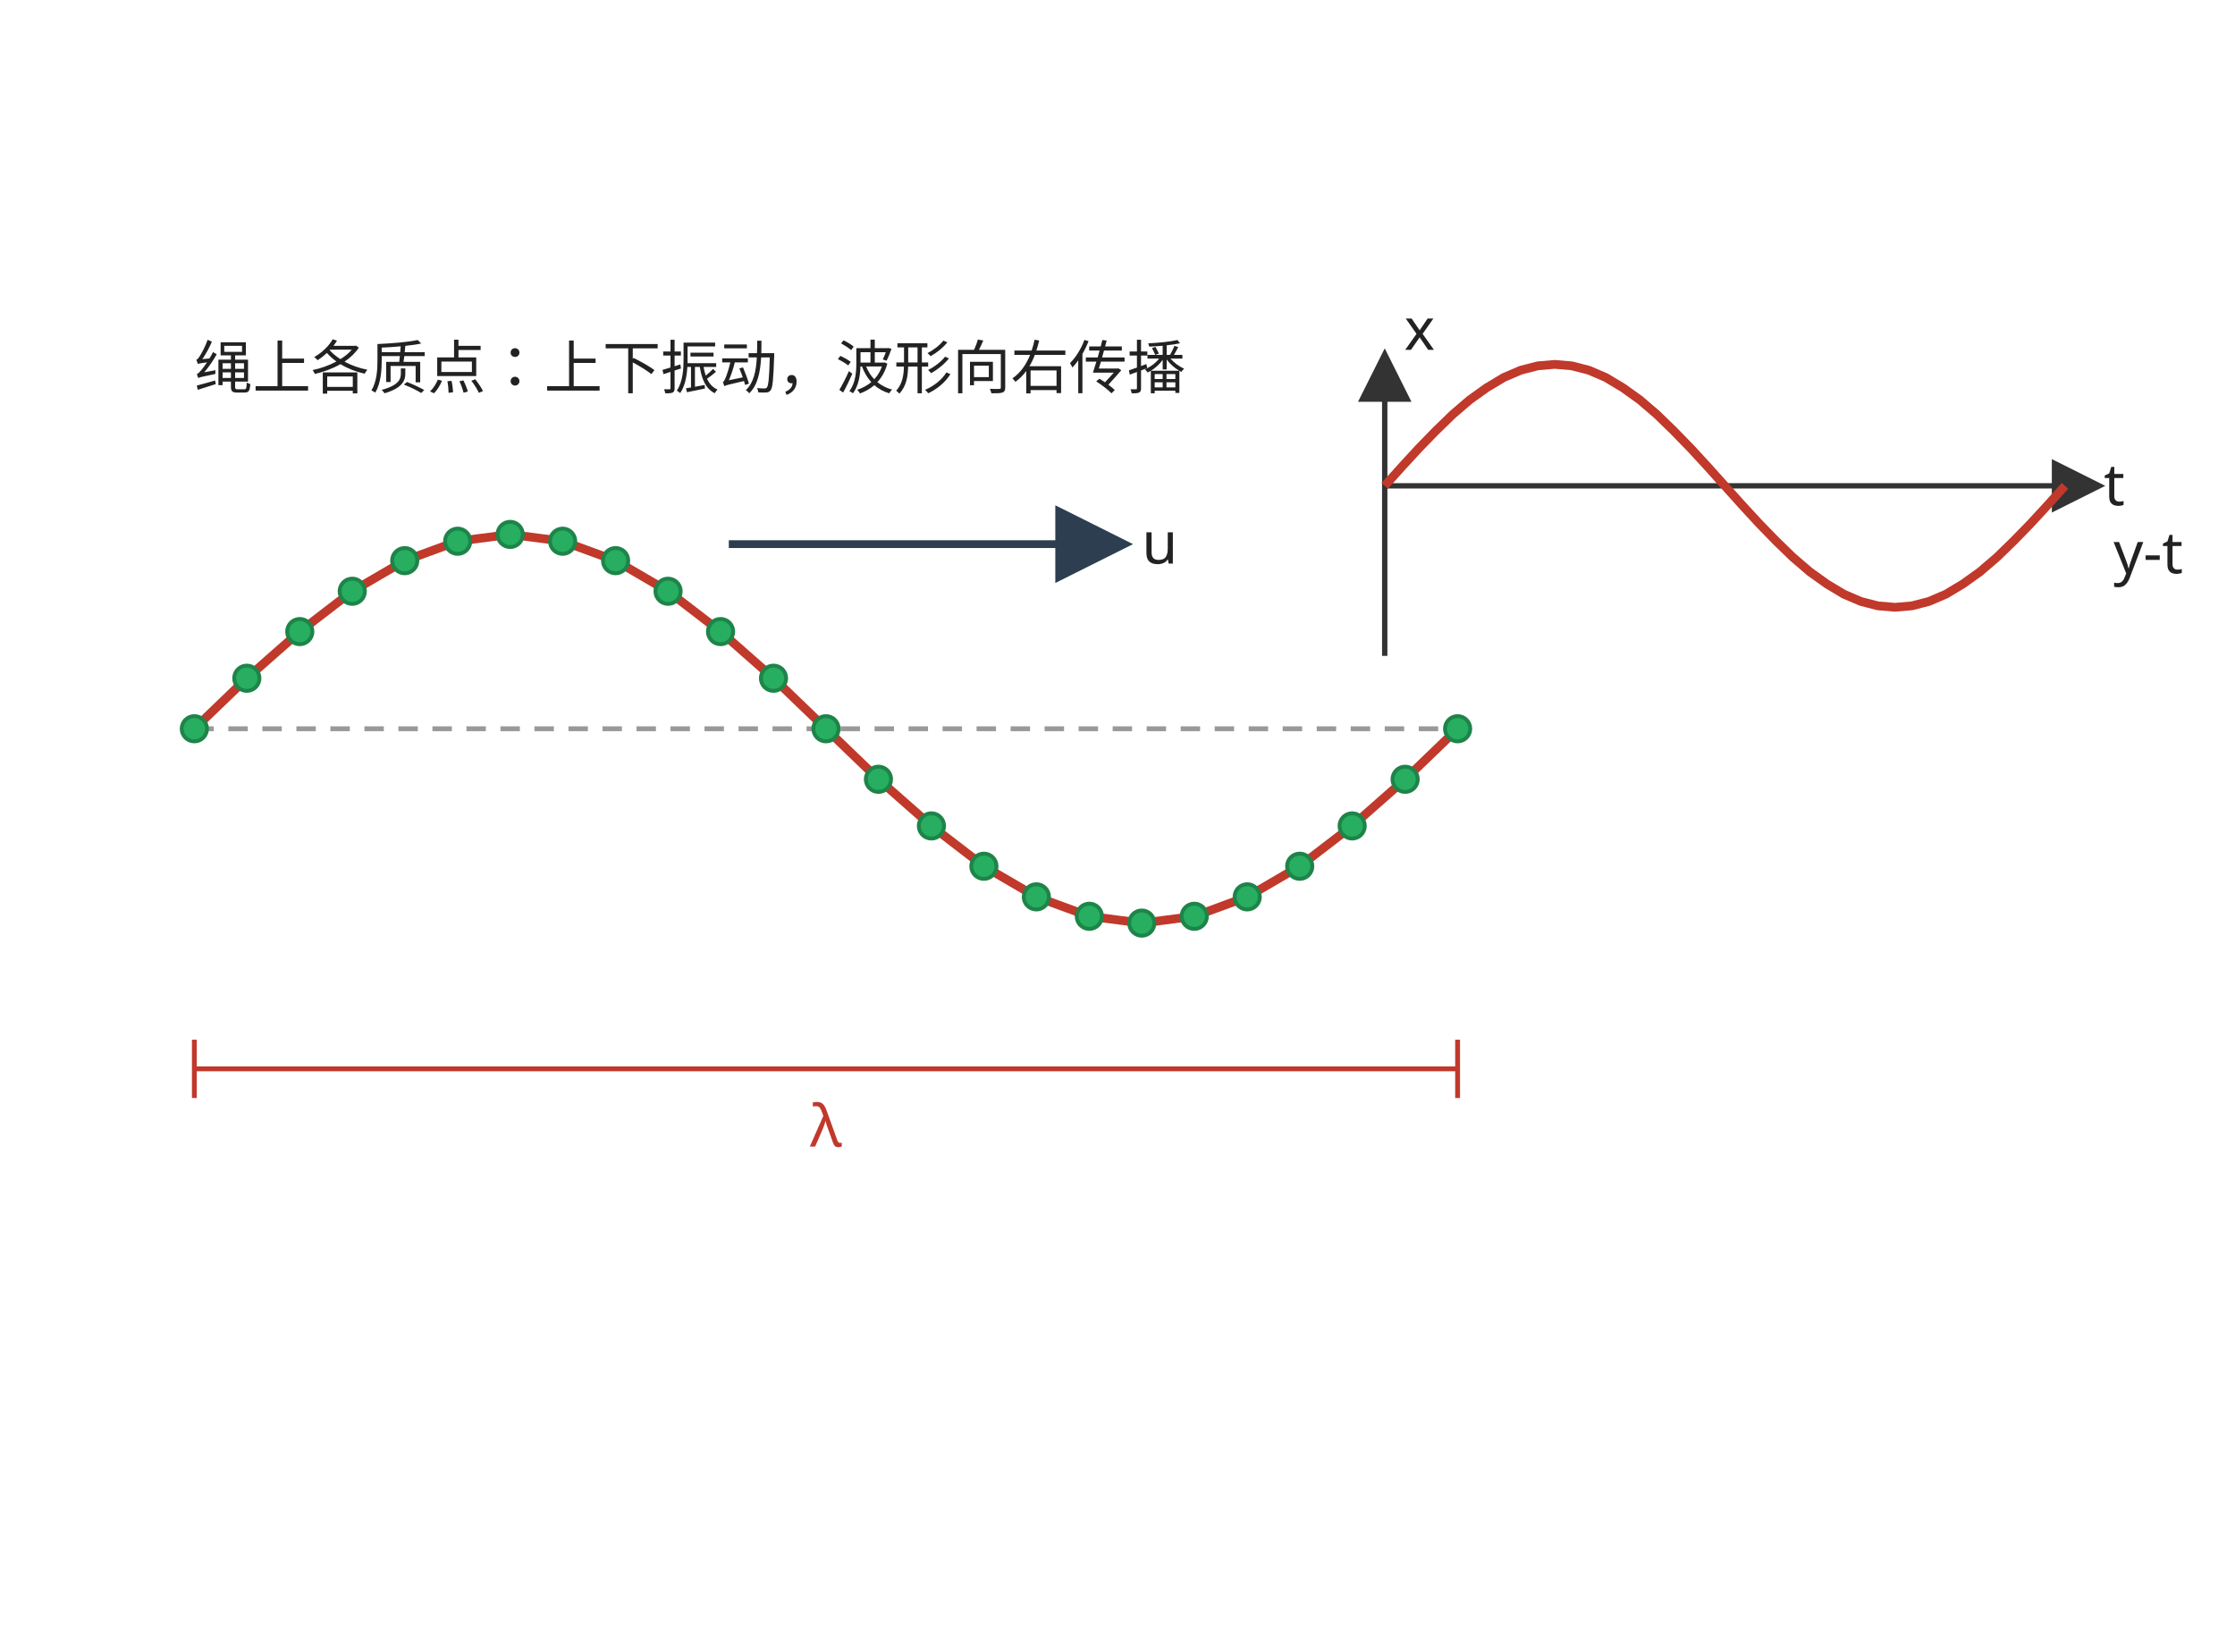
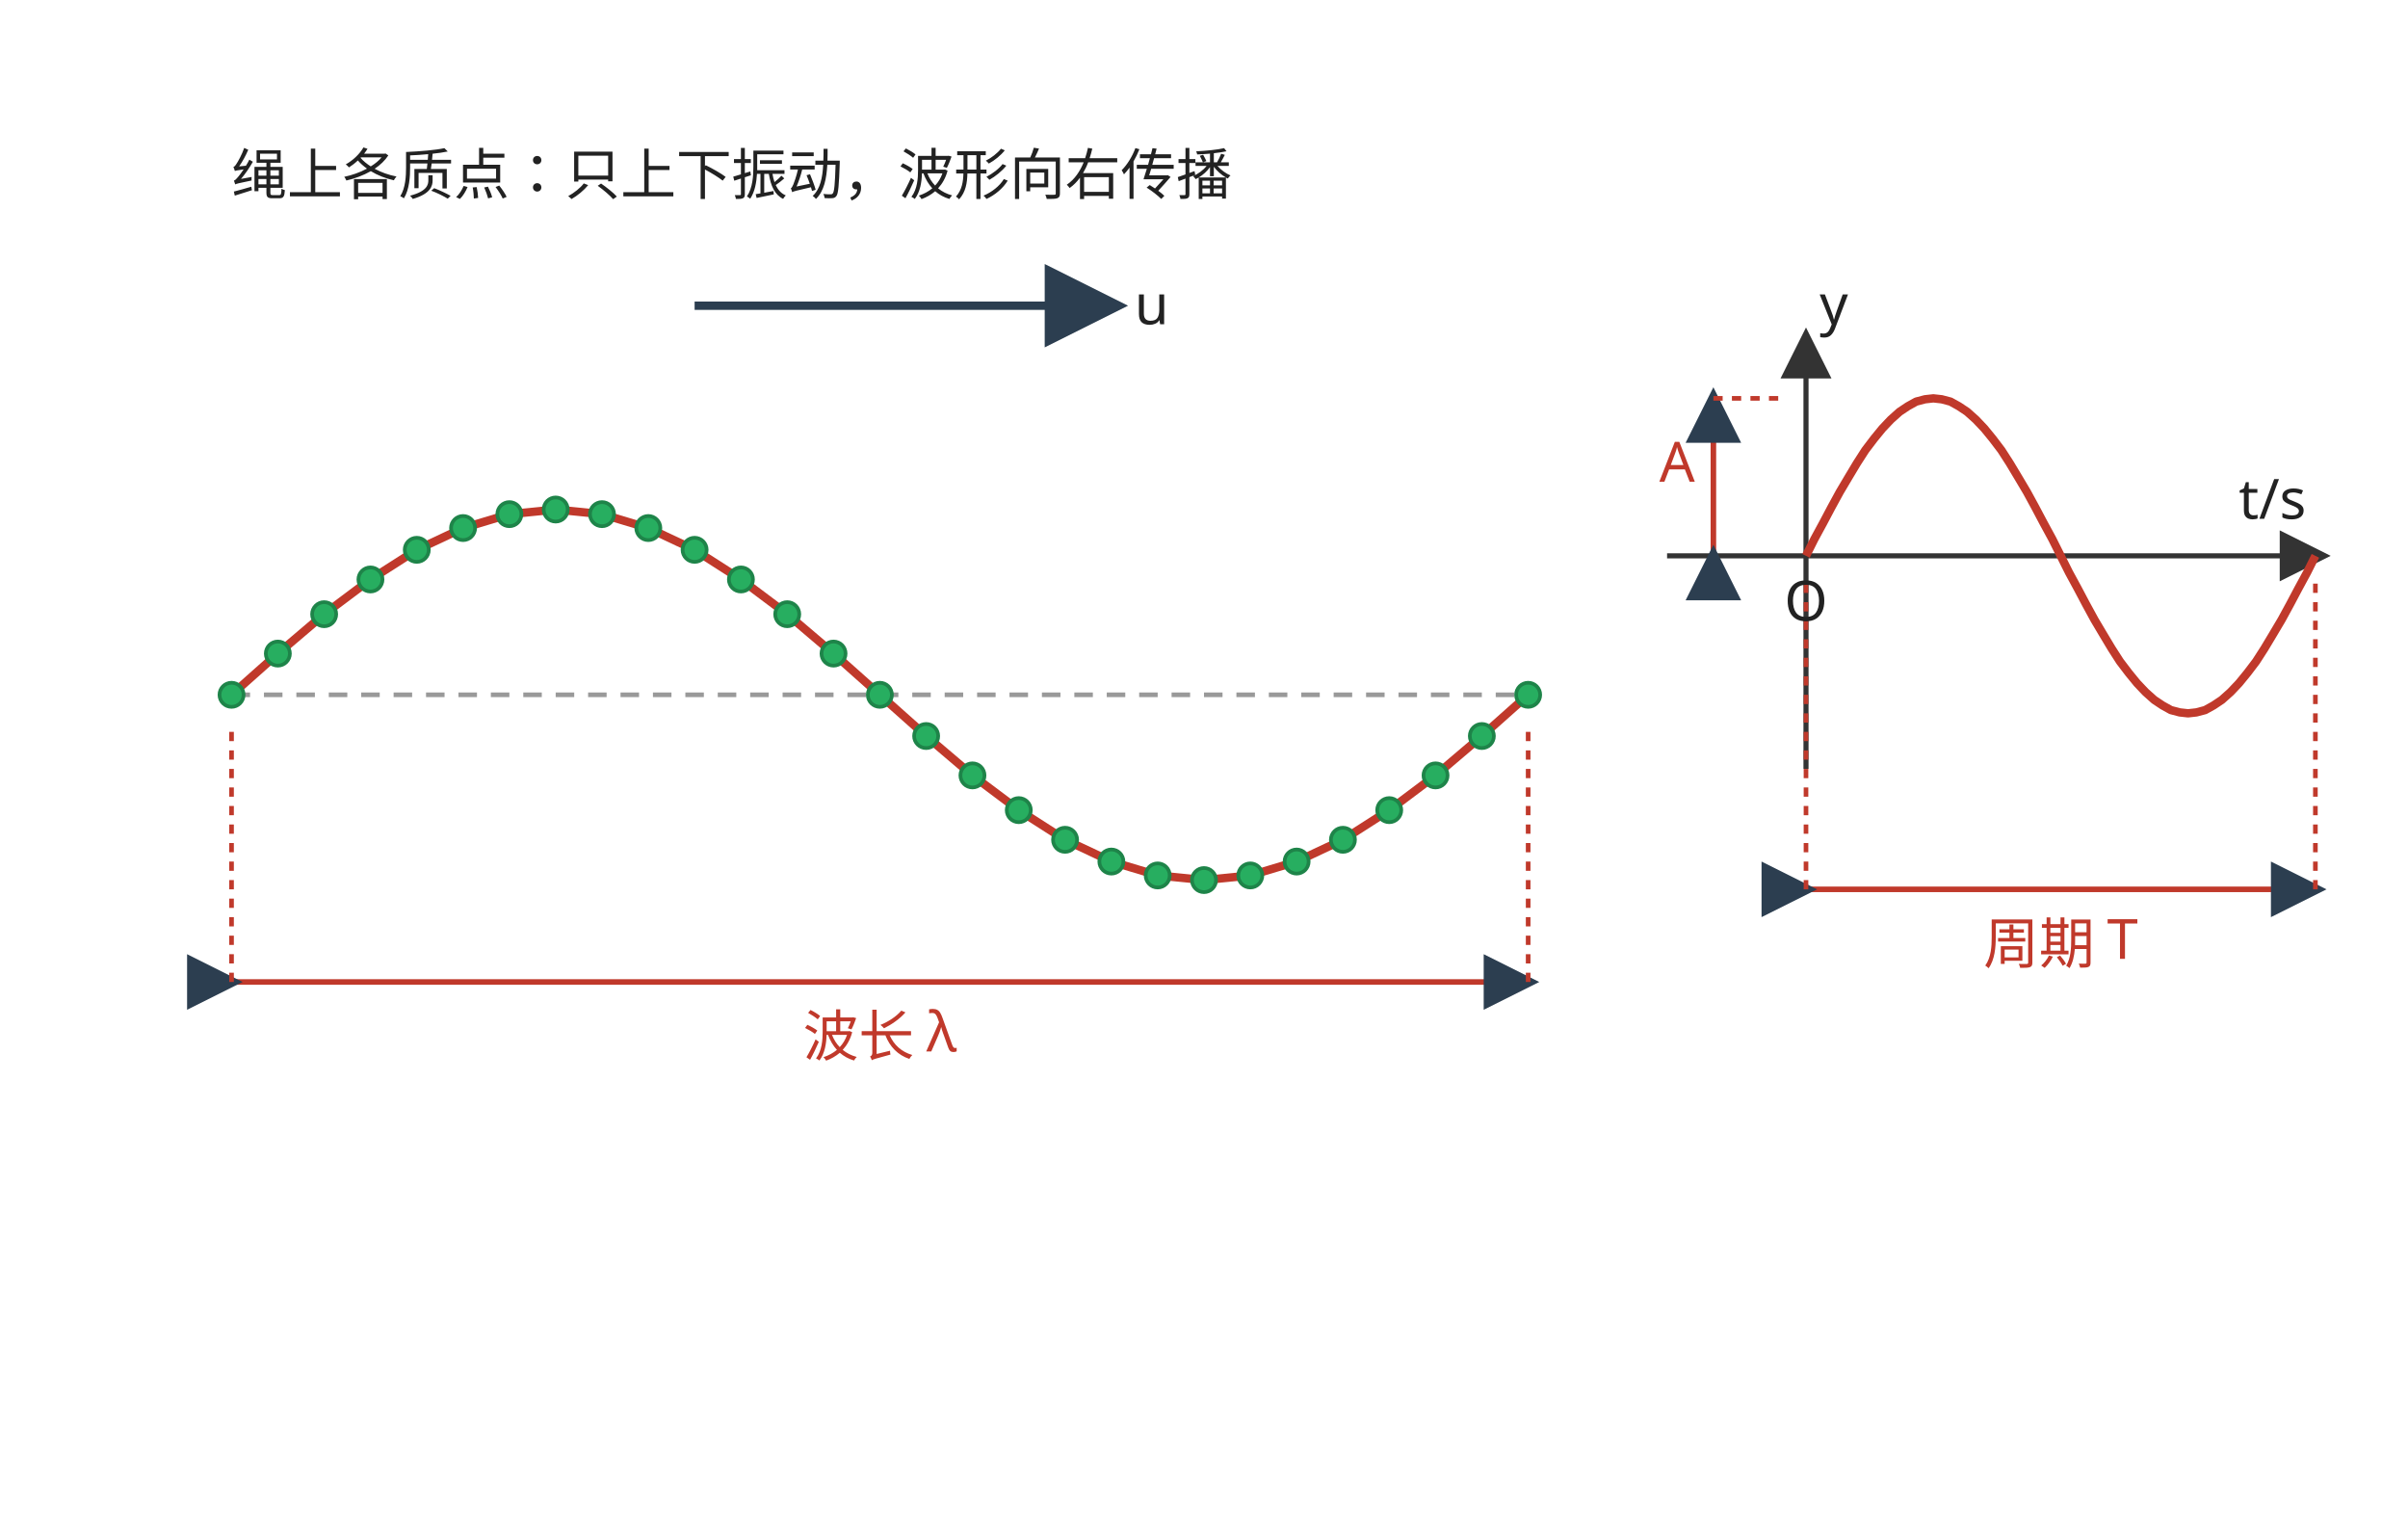
- <svg xmlns="http://www.w3.org/2000/svg" viewBox="0 0 460 340" font-family="sans-serif" font-size="12">
+ <svg xmlns="http://www.w3.org/2000/svg" viewBox="0 0 520 330" font-family="sans-serif" font-size="12">
  <style>
    .label { font-size: 12px; fill: #222; }
    .axis { stroke: #333; stroke-width: 1.1; fill: none; }
    .curve { stroke: #c0392b; stroke-width: 1.8; fill: none; stroke-linejoin: round; }
    .dash { stroke: #c0392b; stroke-dasharray: 3 2; fill: none; }
    .pt { fill: #c0392b; }
    .note { font-size: 12px; fill: #c0392b; }
+     .tick { stroke: #333; stroke-width: 1; }
+     .tickv { stroke: #333; stroke-width: 1; }
  </style>
  <defs>
    <marker id="axArrow" markerWidth="10" markerHeight="10" refX="7" refY="5" orient="auto">
      <polygon points="0 0, 10 5, 0 10" fill="#333" />
    </marker>
    <marker id="blArrow" markerWidth="10" markerHeight="10" refX="8" refY="5" orient="auto">
      <polygon points="0 0, 10 5, 0 10" fill="#2c3e50" />
    </marker>
  </defs>
-   <text class="label" x="40" y="80" font-size="13">绳上各质点：上下振动，波形向右传播</text>
-   <line x1="150" y1="112" x2="230" y2="112" stroke="#2c3e50" stroke-width="1.6" marker-end="url(#blArrow)" />
-   <text class="label" x="235" y="116" fill="#2c3e50">u</text>
-   <line x1="40" y1="150" x2="300" y2="150" stroke="#999" stroke-dasharray="4 3" />
-   <path d="M 40.0,150.0 L 50.8,139.6 L 61.7,130.0 L 72.5,121.7 L 83.3,115.4 L 94.2,111.4 L 105.0,110.0 L 115.8,111.4 L 126.7,115.4 L 137.5,121.7 L 148.3,130.0 L 159.2,139.6 L 170.0,150.0 L 180.8,160.4 L 191.7,170.0 L 202.5,178.3 L 213.3,184.6 L 224.2,188.6 L 235.0,190.0 L 245.8,188.6 L 256.7,184.6 L 267.5,178.3 L 278.3,170.0 L 289.2,160.4 L 300.0,150.0" class="curve" />
-   <circle cx="40.0" cy="150.0" r="2.6" fill="#27ae60" stroke="#1e8449" stroke-width="0.8" />
-   <circle cx="50.8" cy="139.6" r="2.6" fill="#27ae60" stroke="#1e8449" stroke-width="0.8" />
-   <circle cx="61.7" cy="130.0" r="2.6" fill="#27ae60" stroke="#1e8449" stroke-width="0.8" />
-   <circle cx="72.5" cy="121.7" r="2.6" fill="#27ae60" stroke="#1e8449" stroke-width="0.8" />
-   <circle cx="83.3" cy="115.4" r="2.6" fill="#27ae60" stroke="#1e8449" stroke-width="0.8" />
-   <circle cx="94.2" cy="111.4" r="2.6" fill="#27ae60" stroke="#1e8449" stroke-width="0.8" />
-   <circle cx="105.0" cy="110.0" r="2.6" fill="#27ae60" stroke="#1e8449" stroke-width="0.8" />
-   <circle cx="115.8" cy="111.4" r="2.6" fill="#27ae60" stroke="#1e8449" stroke-width="0.8" />
-   <circle cx="126.7" cy="115.4" r="2.6" fill="#27ae60" stroke="#1e8449" stroke-width="0.8" />
-   <circle cx="137.5" cy="121.7" r="2.6" fill="#27ae60" stroke="#1e8449" stroke-width="0.8" />
-   <circle cx="148.3" cy="130.0" r="2.6" fill="#27ae60" stroke="#1e8449" stroke-width="0.8" />
-   <circle cx="159.2" cy="139.6" r="2.6" fill="#27ae60" stroke="#1e8449" stroke-width="0.8" />
-   <circle cx="170.0" cy="150.0" r="2.6" fill="#27ae60" stroke="#1e8449" stroke-width="0.8" />
-   <circle cx="180.8" cy="160.4" r="2.6" fill="#27ae60" stroke="#1e8449" stroke-width="0.8" />
-   <circle cx="191.7" cy="170.0" r="2.6" fill="#27ae60" stroke="#1e8449" stroke-width="0.8" />
-   <circle cx="202.5" cy="178.3" r="2.6" fill="#27ae60" stroke="#1e8449" stroke-width="0.8" />
-   <circle cx="213.3" cy="184.6" r="2.6" fill="#27ae60" stroke="#1e8449" stroke-width="0.8" />
-   <circle cx="224.2" cy="188.6" r="2.6" fill="#27ae60" stroke="#1e8449" stroke-width="0.8" />
-   <circle cx="235.0" cy="190.0" r="2.6" fill="#27ae60" stroke="#1e8449" stroke-width="0.8" />
-   <circle cx="245.8" cy="188.6" r="2.6" fill="#27ae60" stroke="#1e8449" stroke-width="0.8" />
-   <circle cx="256.7" cy="184.6" r="2.6" fill="#27ae60" stroke="#1e8449" stroke-width="0.8" />
-   <circle cx="267.5" cy="178.3" r="2.6" fill="#27ae60" stroke="#1e8449" stroke-width="0.8" />
-   <circle cx="278.3" cy="170.0" r="2.6" fill="#27ae60" stroke="#1e8449" stroke-width="0.8" />
-   <circle cx="289.2" cy="160.4" r="2.6" fill="#27ae60" stroke="#1e8449" stroke-width="0.8" />
-   <circle cx="300.0" cy="150.0" r="2.6" fill="#27ae60" stroke="#1e8449" stroke-width="0.8" />
-   <line x1="40" y1="220" x2="300.0" y2="220" stroke="#c0392b" stroke-width="1" />
-   <line x1="40" y1="214" x2="40" y2="226" stroke="#c0392b" />
-   <line x1="300.0" y1="214" x2="300.0" y2="226" stroke="#c0392b" />
-   <text class="note" x="170.0" y="236" text-anchor="middle" fill="#c0392b">λ</text>
-   <line x1="285" y1="100" x2="430" y2="100" class="axis" marker-end="url(#axArrow)" />
-   <line x1="285" y1="135" x2="285" y2="75" class="axis" marker-end="url(#axArrow)" />
-   <text class="label" x="433" y="104">t</text>
-   <text class="label" x="289" y="72">x</text>
-   <path d="M 285.0,100.0 L 288.5,96.1 L 292.0,92.3 L 295.5,88.7 L 299.0,85.3 L 302.5,82.3 L 306.0,79.8 L 309.5,77.7 L 313.0,76.2 L 316.5,75.3 L 320.0,75.0 L 323.5,75.3 L 327.0,76.2 L 330.5,77.7 L 334.0,79.8 L 337.5,82.3 L 341.0,85.3 L 344.5,88.7 L 348.0,92.3 L 351.5,96.1 L 355.0,100.0 L 358.5,103.9 L 362.0,107.7 L 365.5,111.3 L 369.0,114.7 L 372.5,117.7 L 376.0,120.2 L 379.5,122.3 L 383.0,123.8 L 386.5,124.7 L 390.0,125.0 L 393.5,124.7 L 397.0,123.8 L 400.5,122.3 L 404.0,120.2 L 407.5,117.7 L 411.0,114.7 L 414.5,111.3 L 418.0,107.7 L 421.5,103.9 L 425.0,100.0" class="curve" />
-   <text class="label" x="435" y="118" font-size="11" fill="#666">y-t</text>
+   <text class="label" x="50" y="42" font-size="13">绳上各质点：只上下振动，波形向右传播</text>
+   <line x1="150" y1="66" x2="240" y2="66" stroke="#2c3e50" stroke-width="1.8" marker-end="url(#blArrow)" />
+   <text class="label" x="245" y="70" fill="#2c3e50">u</text>
+   <line x1="50" y1="150" x2="330" y2="150" stroke="#999" stroke-dasharray="4 3" />
+   <path d="M 50.0,150.0 L 60.0,141.1 L 70.0,132.6 L 80.0,125.1 L 90.0,118.7 L 100.0,114.0 L 110.0,111.0 L 120.0,110.0 L 130.0,111.0 L 140.0,114.0 L 150.0,118.7 L 160.0,125.1 L 170.0,132.6 L 180.0,141.1 L 190.0,150.0 L 200.0,158.9 L 210.0,167.4 L 220.0,174.9 L 230.0,181.3 L 240.0,186.0 L 250.0,189.0 L 260.0,190.0 L 270.0,189.0 L 280.0,186.0 L 290.0,181.3 L 300.0,174.9 L 310.0,167.4 L 320.0,158.9 L 330.0,150.0" class="curve" />
+   <circle cx="50.0" cy="150.0" r="2.6" fill="#27ae60" stroke="#1e8449" stroke-width="0.8" />
+   <circle cx="60.0" cy="141.1" r="2.6" fill="#27ae60" stroke="#1e8449" stroke-width="0.8" />
+   <circle cx="70.0" cy="132.6" r="2.6" fill="#27ae60" stroke="#1e8449" stroke-width="0.8" />
+   <circle cx="80.0" cy="125.1" r="2.6" fill="#27ae60" stroke="#1e8449" stroke-width="0.8" />
+   <circle cx="90.0" cy="118.7" r="2.6" fill="#27ae60" stroke="#1e8449" stroke-width="0.8" />
+   <circle cx="100.0" cy="114.0" r="2.6" fill="#27ae60" stroke="#1e8449" stroke-width="0.8" />
+   <circle cx="110.0" cy="111.0" r="2.6" fill="#27ae60" stroke="#1e8449" stroke-width="0.8" />
+   <circle cx="120.0" cy="110.0" r="2.6" fill="#27ae60" stroke="#1e8449" stroke-width="0.8" />
+   <circle cx="130.0" cy="111.0" r="2.6" fill="#27ae60" stroke="#1e8449" stroke-width="0.8" />
+   <circle cx="140.0" cy="114.0" r="2.6" fill="#27ae60" stroke="#1e8449" stroke-width="0.8" />
+   <circle cx="150.0" cy="118.7" r="2.6" fill="#27ae60" stroke="#1e8449" stroke-width="0.8" />
+   <circle cx="160.0" cy="125.1" r="2.6" fill="#27ae60" stroke="#1e8449" stroke-width="0.8" />
+   <circle cx="170.0" cy="132.6" r="2.6" fill="#27ae60" stroke="#1e8449" stroke-width="0.8" />
+   <circle cx="180.0" cy="141.1" r="2.6" fill="#27ae60" stroke="#1e8449" stroke-width="0.8" />
+   <circle cx="190.0" cy="150.0" r="2.6" fill="#27ae60" stroke="#1e8449" stroke-width="0.8" />
+   <circle cx="200.0" cy="158.9" r="2.6" fill="#27ae60" stroke="#1e8449" stroke-width="0.8" />
+   <circle cx="210.0" cy="167.4" r="2.6" fill="#27ae60" stroke="#1e8449" stroke-width="0.8" />
+   <circle cx="220.0" cy="174.9" r="2.6" fill="#27ae60" stroke="#1e8449" stroke-width="0.8" />
+   <circle cx="230.0" cy="181.3" r="2.6" fill="#27ae60" stroke="#1e8449" stroke-width="0.8" />
+   <circle cx="240.0" cy="186.0" r="2.6" fill="#27ae60" stroke="#1e8449" stroke-width="0.8" />
+   <circle cx="250.0" cy="189.0" r="2.6" fill="#27ae60" stroke="#1e8449" stroke-width="0.8" />
+   <circle cx="260.0" cy="190.0" r="2.6" fill="#27ae60" stroke="#1e8449" stroke-width="0.8" />
+   <circle cx="270.0" cy="189.0" r="2.6" fill="#27ae60" stroke="#1e8449" stroke-width="0.8" />
+   <circle cx="280.0" cy="186.0" r="2.6" fill="#27ae60" stroke="#1e8449" stroke-width="0.8" />
+   <circle cx="290.0" cy="181.3" r="2.6" fill="#27ae60" stroke="#1e8449" stroke-width="0.8" />
+   <circle cx="300.0" cy="174.9" r="2.6" fill="#27ae60" stroke="#1e8449" stroke-width="0.8" />
+   <circle cx="310.0" cy="167.4" r="2.6" fill="#27ae60" stroke="#1e8449" stroke-width="0.8" />
+   <circle cx="320.0" cy="158.9" r="2.6" fill="#27ae60" stroke="#1e8449" stroke-width="0.8" />
+   <circle cx="330.0" cy="150.0" r="2.6" fill="#27ae60" stroke="#1e8449" stroke-width="0.8" />
+   <line x1="50" y1="212" x2="330.0" y2="212" stroke="#c0392b" stroke-width="1.2" marker-start="url(#blArrow)" marker-end="url(#blArrow)" />
+   <line x1="50" y1="212" x2="50" y2="158" stroke="#c0392b" stroke-dasharray="2 2" />
+   <line x1="330.0" y1="212" x2="330.0" y2="158" stroke="#c0392b" stroke-dasharray="2 2" />
+   <text class="note" x="190.0" y="228" text-anchor="middle">波长 λ</text>
+   <line x1="360" y1="120" x2="500" y2="120" class="axis" marker-end="url(#axArrow)" />
+   <line x1="390" y1="166" x2="390" y2="74" class="axis" marker-end="url(#axArrow)" />
+   <text class="label" x="498" y="112" text-anchor="end">t/s</text>
+   <text class="label" x="396" y="70" text-anchor="middle">y</text>
+   <path d="M 390.0,120.0 L 391.8,116.4 L 393.7,112.9 L 395.5,109.5 L 397.3,106.2 L 399.2,103.0 L 401.0,100.0 L 402.8,97.2 L 404.7,94.7 L 406.5,92.5 L 408.3,90.6 L 410.2,88.9 L 412.0,87.7 L 413.8,86.7 L 415.7,86.2 L 417.5,86.0 L 419.3,86.2 L 421.2,86.7 L 423.0,87.7 L 424.8,88.9 L 426.7,90.6 L 428.5,92.5 L 430.3,94.7 L 432.2,97.2 L 434.0,100.0 L 435.8,103.0 L 437.7,106.2 L 439.5,109.5 L 441.3,112.9 L 443.2,116.4 L 445.0,120.0 L 446.8,123.6 L 448.7,127.1 L 450.5,130.5 L 452.3,133.8 L 454.2,137.0 L 456.0,140.0 L 457.8,142.8 L 459.7,145.3 L 461.5,147.5 L 463.3,149.4 L 465.2,151.1 L 467.0,152.3 L 468.8,153.3 L 470.7,153.8 L 472.5,154.0 L 474.3,153.8 L 476.2,153.3 L 478.0,152.3 L 479.8,151.1 L 481.7,149.4 L 483.5,147.5 L 485.3,145.3 L 487.2,142.8 L 489.0,140.0 L 490.8,137.0 L 492.7,133.8 L 494.5,130.5 L 496.3,127.1 L 498.2,123.6 L 500.0,120.0" class="curve" />
+   <line x1="390" y1="192" x2="500" y2="192" stroke="#c0392b" stroke-width="1.2" marker-start="url(#blArrow)" marker-end="url(#blArrow)" />
+   <line x1="390" y1="192" x2="390" y2="124" stroke="#c0392b" stroke-dasharray="2 2" />
+   <line x1="500" y1="192" x2="500" y2="124" stroke="#c0392b" stroke-dasharray="2 2" />
+   <text class="note" x="445.0" y="208" text-anchor="middle">周期 T</text>
+   <line x1="370" y1="120" x2="370" y2="86" stroke="#c0392b" stroke-width="1.2" marker-start="url(#blArrow)" marker-end="url(#blArrow)" />
+   <line x1="370" y1="86" x2="386" y2="86" stroke="#c0392b" stroke-dasharray="2 2" />
+   <text class="note" x="366" y="104" text-anchor="end">A</text>
+   <text class="label" x="390" y="134" text-anchor="middle" font-size="11">O</text>
</svg>
